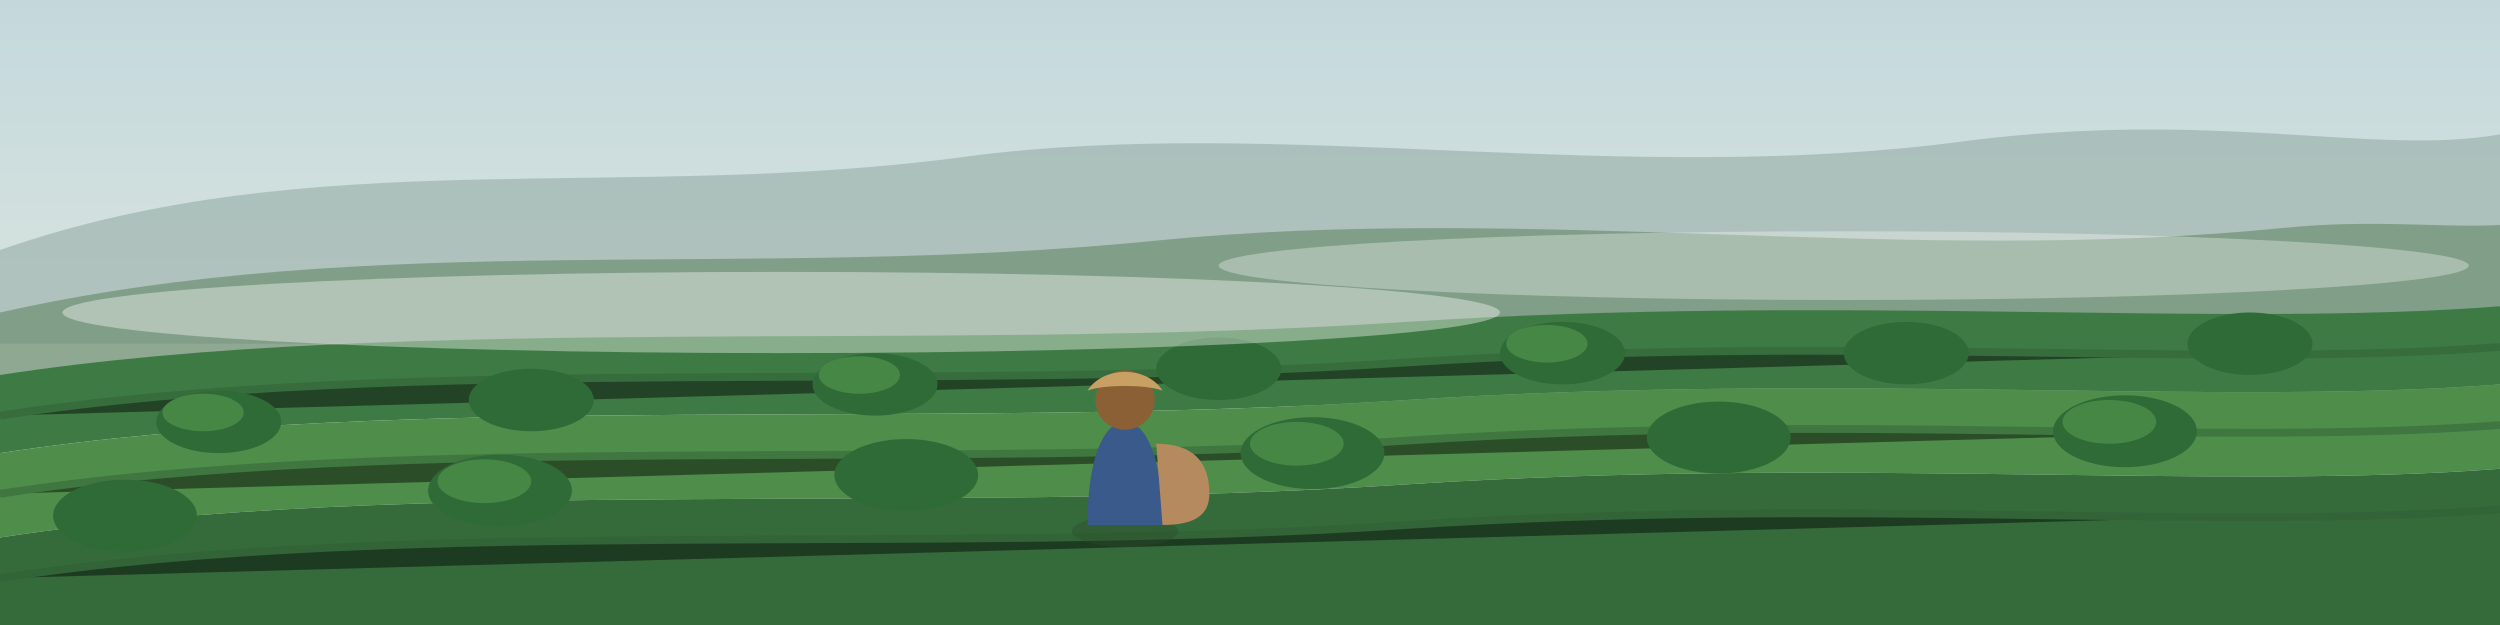
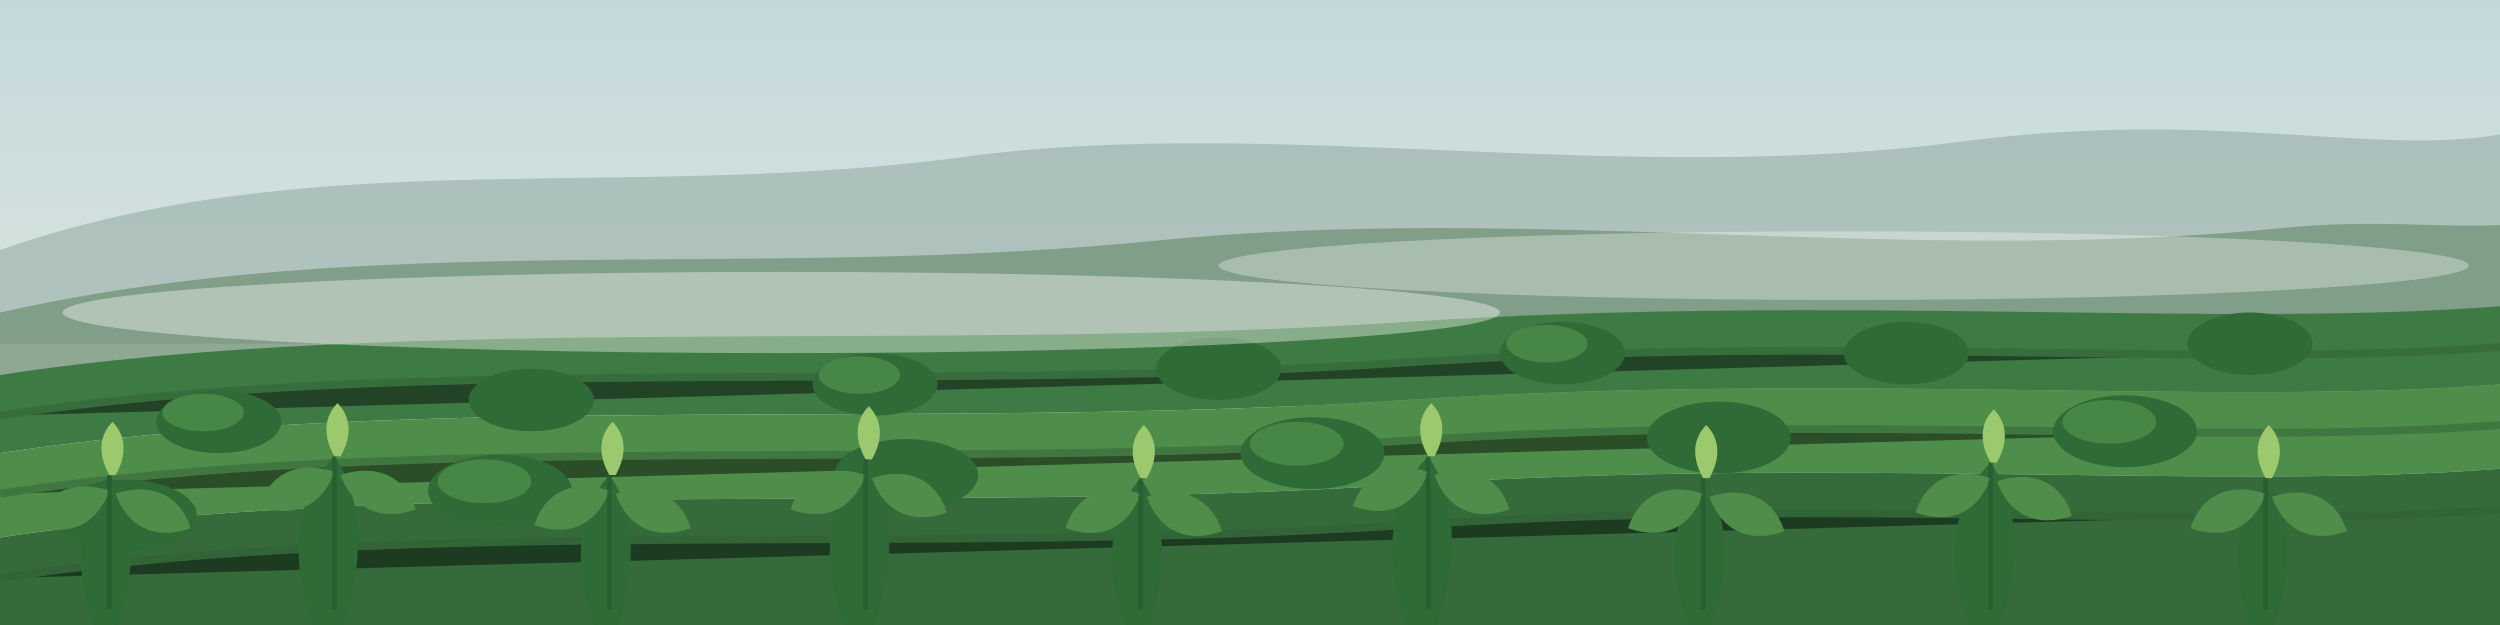
<svg xmlns="http://www.w3.org/2000/svg" viewBox="0 0 160 40" width="1600" height="400" role="presentation" preserveAspectRatio="xMidYMid slice">
  <style>
    .drift { animation: roll 22s ease-in-out infinite alternate }
    .d2 { animation-duration: 28s; animation-delay: -8s }
+     .near { animation: lean 9s ease-in-out infinite alternate;
+             transform-box: view-box; transform-origin: 80px 40px }
+     @keyframes lean { from { transform: skewX(-.7deg) } to { transform: skewX(.7deg) } }
+     @media (prefers-reduced-motion: reduce) { .near { animation: none } }
    @keyframes roll { from { transform: translateX(-6px) } to { transform: translateX(6px) } }
    @media (prefers-reduced-motion: reduce) { .drift { animation: none } }
  </style>
  <defs>
    <linearGradient id="mistysky" x1="0" y1="0" x2="0" y2="1">
      <stop offset="0%" stop-color="#C4D8DC" />
      <stop offset="100%" stop-color="#EAEFE2" />
    </linearGradient>
  </defs>
  <rect width="160" height="40" fill="url(#mistysky)" />
  <path d="M0 16 C20 9 40 13 62 10 C82 7.4 104 12 126 9 C142 7 152 10 160 8.6 L160 22 L0 22 Z" fill="#8FA8A0" opacity=".55" />
  <path d="M0 20 C24 14.6 48 18 74 15.4 C98 13 122 17 146 14.6 C152 14 156 14.6 160 14.4            L160 26 L0 26 Z" fill="#6E8E72" opacity=".7" />
  <path d="M0 24 C26 20 60 22.6 90 20.6 C118 18.8 142 21 160 19.6 L160 24.6            C142 26 118 23.8 90 25.6 C60 27.6 26 25 0 29 Z" fill="#3E7A44" />
  <path d="M0 29 C26 25 60 27.6 90 25.6 C118 23.8 142 26 160 24.6 L160 30            C142 31.4 118 29.2 90 31 C60 33 26 30.4 0 34.4 Z" fill="#4E8E4A" />
  <path d="M0 34.4 C26 30.4 60 33 90 31 C118 29.2 142 31.4 160 30 L160 40 L0 40 Z" fill="#356B3A" />
  <g stroke="#2E5B34" stroke-width=".5" opacity=".45">
    <path d="M0 26.6 C26 22.6 60 25.2 90 23.2 C118 21.4 142 23.6 160 22.2" />
    <path d="M0 31.6 C26 27.6 60 30.2 90 28.2 C118 26.4 142 28.6 160 27.2" />
    <path d="M0 37 C26 33 60 35.6 90 33.6 C118 31.8 142 34 160 32.6" />
  </g>
  <g fill="#2E6B36">
    <ellipse cx="14" cy="27" rx="4" ry="2" />
    <ellipse cx="34" cy="25.6" rx="4" ry="2" />
    <ellipse cx="56" cy="24.6" rx="4" ry="2" />
    <ellipse cx="78" cy="23.6" rx="4" ry="2" />
    <ellipse cx="100" cy="22.6" rx="4" ry="2" />
    <ellipse cx="122" cy="22.6" rx="4" ry="2" />
    <ellipse cx="144" cy="22" rx="4" ry="2" />
    <ellipse cx="8" cy="33" rx="4.6" ry="2.3" />
    <ellipse cx="32" cy="31.4" rx="4.6" ry="2.3" />
    <ellipse cx="58" cy="30.4" rx="4.6" ry="2.3" />
    <ellipse cx="84" cy="29" rx="4.6" ry="2.3" />
    <ellipse cx="110" cy="28" rx="4.6" ry="2.3" />
    <ellipse cx="136" cy="27.6" rx="4.6" ry="2.3" />
  </g>
  <g fill="#4E8E4A" opacity=".8">
    <ellipse cx="13" cy="26.4" rx="2.6" ry="1.2" />
    <ellipse cx="55" cy="24" rx="2.6" ry="1.2" />
    <ellipse cx="99" cy="22" rx="2.6" ry="1.2" />
    <ellipse cx="31" cy="30.8" rx="3" ry="1.4" />
    <ellipse cx="83" cy="28.4" rx="3" ry="1.4" />
    <ellipse cx="135" cy="27" rx="3" ry="1.4" />
  </g>
-   <g transform="translate(72 30)">
-     <ellipse cx="0" cy="4" rx="3.4" ry="1" fill="#2A4A2A" opacity=".4" />
-     <path d="M-2.4 3.6 C-2.4 -.6 -1.4 -3 0 -3 C1.4 -3 2.4 -.6 2.4 3.6 Z" fill="#3A5A8C" />
-     <circle cx="0" cy="-4.4" r="1.9" fill="#8A6034" />
-     <path d="M-2.4 -5 C-1.4 -6.6 1.4 -6.6 2.4 -5 C1.4 -5.4 -1.4 -5.4 -2.4 -5 Z" fill="#C9A063" />
-     <path d="M2 -1.6 C4.4 -1.6 5.4 -.4 5.4 1.6 C5.4 3 4.4 3.6 2.4 3.6 Z" fill="#B58A5E" />
+   <g class="near">
+     <g fill="#2E6B36">
+       <path d="M6 40 C4.6 36 5 32.6 7 30.4 C8.6 32.6 8.8 36 7.6 40 Z" />
+       <path d="M20 40 C18.4 35.4 19 31.6 21.4 29.2 C23.2 31.8 23.4 35.6 22 40 Z" />
+       <path d="M38 40 C36.6 36 37 32.6 39 30.4 C40.6 32.6 40.8 36 39.6 40 Z" />
+       <path d="M54 40 C52.4 35.6 53 31.8 55.4 29.4 C57.2 32 57.4 35.8 56 40 Z" />
+       <path d="M72 40 C70.6 36.2 71 32.8 73 30.6 C74.6 32.8 74.8 36.2 73.6 40 Z" />
+       <path d="M90 40 C88.4 35.4 89 31.6 91.4 29.2 C93.2 31.8 93.4 35.6 92 40 Z" />
+       <path d="M108 40 C106.6 36.2 107 32.8 109 30.6 C110.6 32.8 110.8 36.2 109.6 40 Z" />
+       <path d="M126 40 C124.4 35.8 125 32 127.4 29.6 C129.2 32.2 129.4 36 128 40 Z" />
+       <path d="M144 40 C142.6 36.2 143 32.8 145 30.6 C146.6 32.8 146.8 36.2 145.6 40 Z" />
+     </g>
+     <g fill="#4E8E4A">
+       <path d="M7 31.4 C4.6 30.6 2.8 31.6 2.2 33.6 C4.4 34.4 6.2 33.6 7 31.4 Z" />
+       <path d="M7.4 31.6 C9.8 30.8 11.6 31.8 12.2 33.8 C10 34.6 8.2 33.8 7.4 31.6 Z" />
+       <path d="M21.4 30.2 C19 29.4 17.2 30.4 16.6 32.4 C18.8 33.2 20.6 32.4 21.4 30.2 Z" />
+       <path d="M21.8 30.4 C24.2 29.6 26 30.6 26.6 32.6 C24.4 33.4 22.6 32.6 21.8 30.4 Z" />
+       <path d="M39 31.4 C36.6 30.6 34.8 31.6 34.2 33.6 C36.4 34.4 38.2 33.6 39 31.4 Z" />
+       <path d="M39.4 31.6 C41.8 30.8 43.6 31.8 44.2 33.8 C42 34.6 40.2 33.8 39.4 31.6 Z" />
+       <path d="M55.4 30.4 C53 29.6 51.2 30.6 50.6 32.6 C52.8 33.4 54.6 32.6 55.4 30.4 Z" />
+       <path d="M55.8 30.6 C58.2 29.8 60 30.8 60.6 32.8 C58.4 33.6 56.6 32.8 55.8 30.6 Z" />
+       <path d="M73 31.6 C70.6 30.8 68.8 31.8 68.2 33.8 C70.4 34.6 72.2 33.8 73 31.6 Z" />
+       <path d="M73.4 31.8 C75.8 31 77.6 32 78.2 34 C76 34.8 74.2 34 73.4 31.8 Z" />
+       <path d="M91.4 30.2 C89 29.4 87.2 30.4 86.6 32.4 C88.8 33.2 90.6 32.4 91.4 30.2 Z" />
+       <path d="M91.8 30.4 C94.2 29.6 96 30.6 96.6 32.6 C94.4 33.4 92.6 32.6 91.8 30.4 Z" />
+       <path d="M109 31.6 C106.6 30.8 104.8 31.8 104.2 33.8 C106.4 34.6 108.2 33.8 109 31.6 Z" />
+       <path d="M109.4 31.8 C111.8 31 113.6 32 114.2 34 C112 34.8 110.2 34 109.4 31.8 Z" />
+       <path d="M127.4 30.6 C125 29.8 123.2 30.8 122.6 32.8 C124.8 33.6 126.6 32.8 127.4 30.6 Z" />
+       <path d="M127.8 30.8 C130.2 30 132 31 132.6 33 C130.4 33.8 128.6 33 127.8 30.8 Z" />
+       <path d="M145 31.6 C142.6 30.8 140.8 31.8 140.2 33.8 C142.4 34.6 144.2 33.8 145 31.6 Z" />
+       <path d="M145.4 31.8 C147.8 31 149.6 32 150.2 34 C148 34.8 146.2 34 145.4 31.8 Z" />
+     </g>
+     <g fill="#9CC96E">
+       <path d="M7 30.4 C6.2 29 6.4 27.8 7.2 27 C8 27.8 8.2 29 7.4 30.4 Z" />
+       <path d="M21.4 29.2 C20.6 27.8 20.8 26.6 21.6 25.8 C22.4 26.6 22.6 27.8 21.8 29.2 Z" />
+       <path d="M39 30.4 C38.2 29 38.4 27.8 39.2 27 C40 27.8 40.2 29 39.4 30.4 Z" />
+       <path d="M55.4 29.4 C54.6 28 54.8 26.8 55.6 26 C56.4 26.8 56.6 28 55.8 29.4 Z" />
+       <path d="M73 30.6 C72.2 29.2 72.4 28 73.2 27.2 C74 28 74.2 29.2 73.4 30.6 Z" />
+       <path d="M91.4 29.2 C90.6 27.8 90.8 26.6 91.6 25.8 C92.4 26.6 92.6 27.8 91.8 29.2 Z" />
+       <path d="M109 30.6 C108.2 29.2 108.4 28 109.2 27.2 C110 28 110.2 29.2 109.4 30.6 Z" />
+       <path d="M127.4 29.6 C126.6 28.2 126.8 27 127.6 26.2 C128.4 27 128.6 28.2 127.8 29.6 Z" />
+       <path d="M145 30.6 C144.2 29.2 144.4 28 145.2 27.2 C146 28 146.2 29.2 145.4 30.6 Z" />
+     </g>
+     <g stroke="#24512A" stroke-width=".3" opacity=".5" fill="none">
+       <path d="M7 30.4 L7 39" />
+       <path d="M21.4 29.2 L21.4 39" />
+       <path d="M39 30.4 L39 39" />
+       <path d="M55.4 29.4 L55.4 39" />
+       <path d="M73 30.6 L73 39" />
+       <path d="M91.4 29.2 L91.4 39" />
+       <path d="M109 30.6 L109 39" />
+       <path d="M127.4 29.6 L127.4 39" />
+       <path d="M145 30.6 L145 39" />
+     </g>
  </g>
  <ellipse class="drift" cx="50" cy="20" rx="46" ry="2.6" fill="#FFFFFF" opacity=".38" />
  <ellipse class="drift d2" cx="118" cy="17" rx="40" ry="2.2" fill="#FFFFFF" opacity=".32" />
</svg>
